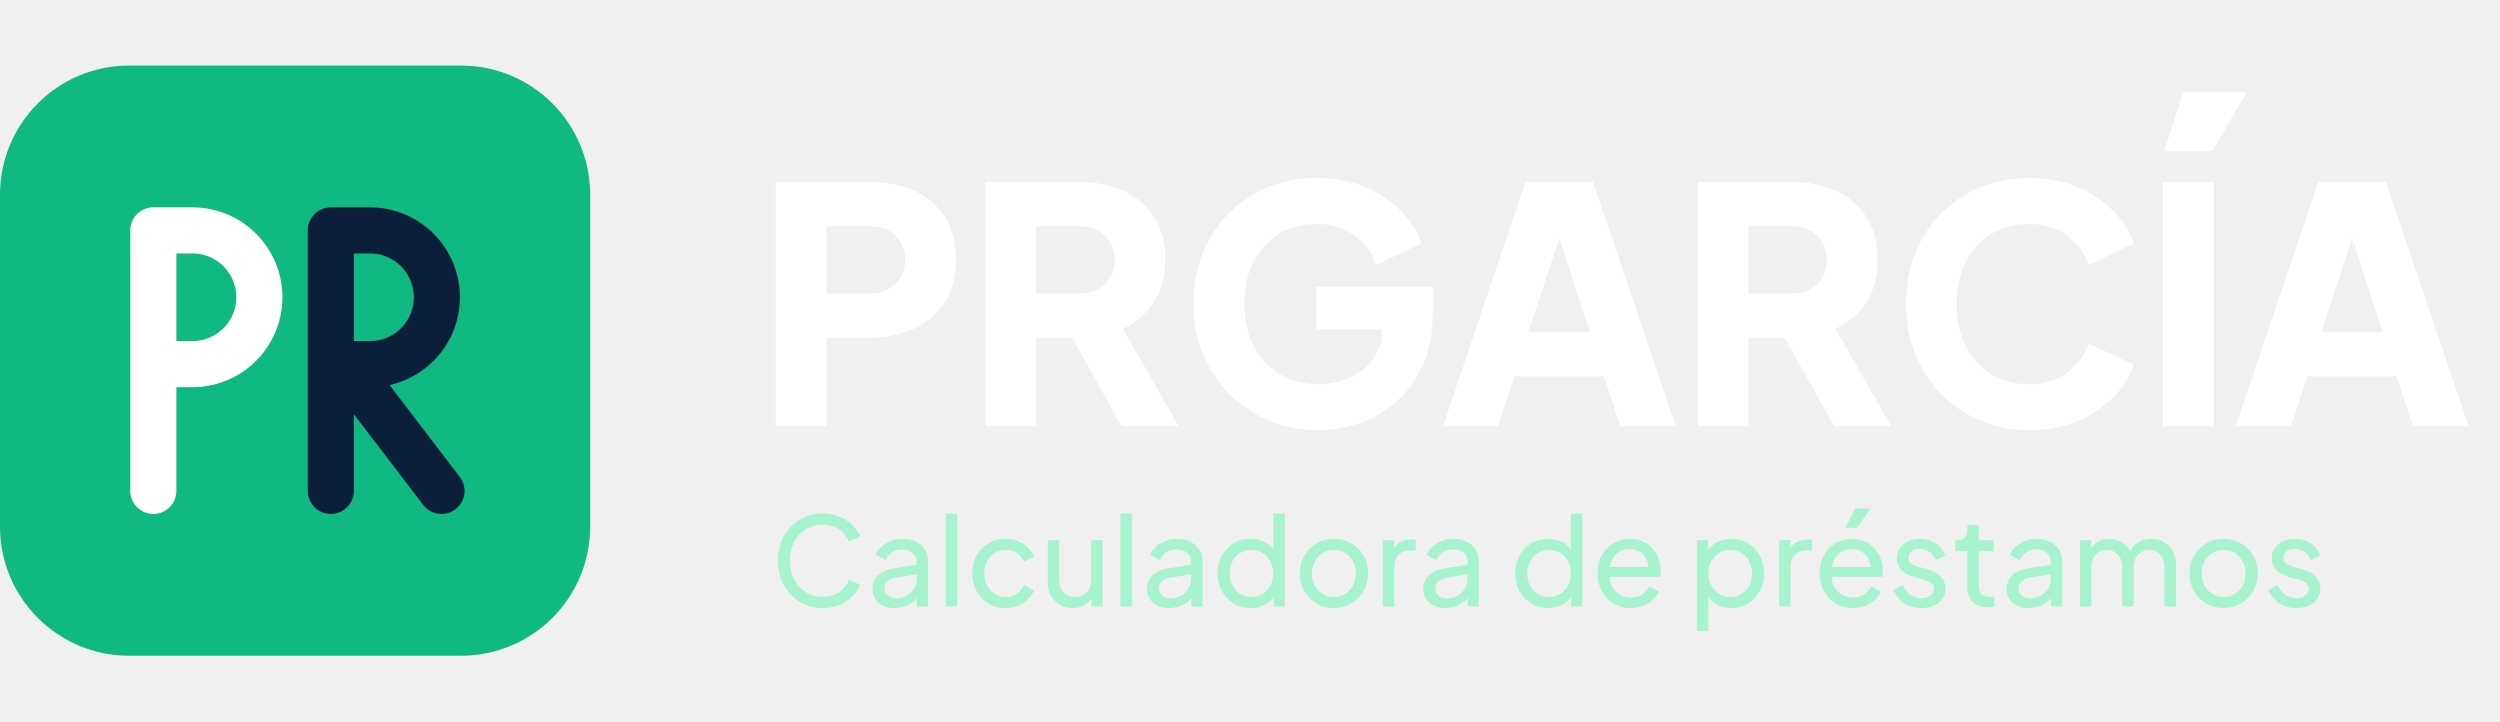
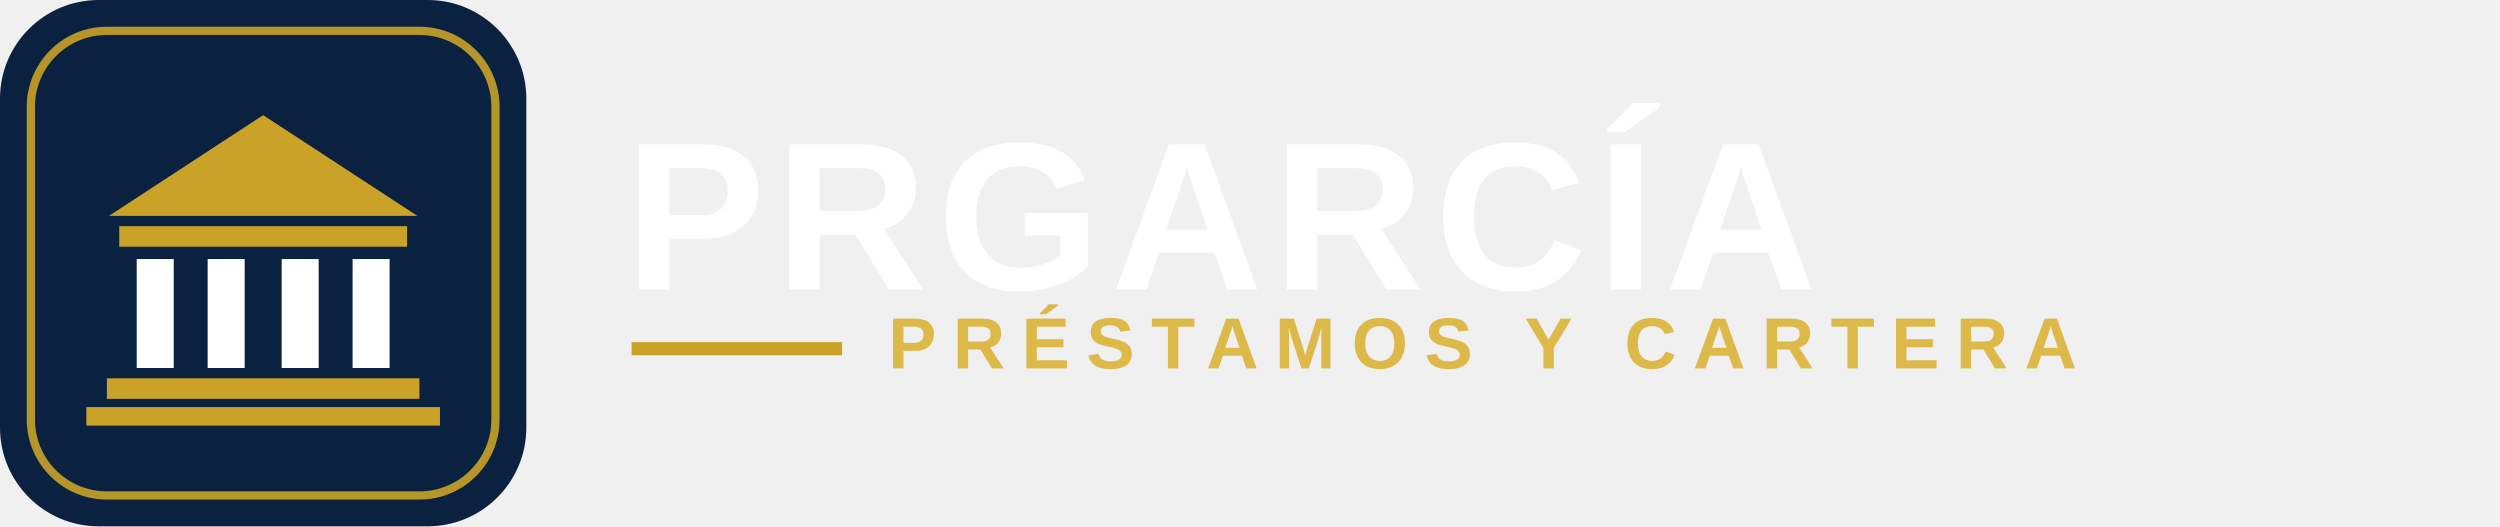
- <svg xmlns="http://www.w3.org/2000/svg" viewBox="0 0 305 88" width="305" height="88">
-   <g transform="translate(0,8) scale(0.140625)">
-     <rect width="512" height="512" rx="112" fill="#10B981" />
-     <path d="M133.0 369.0V143.0H167.0A58 58 0 0 1 167.0 259.0H133.0" stroke="#FFFFFF" fill="none" stroke-width="40" stroke-linecap="round" stroke-linejoin="round" />
-     <path d="M287.0 369.0V143.0H321.0A58 58 0 0 1 321.0 259.0H287.0" stroke="#0B1F3A" fill="none" stroke-width="40" stroke-linecap="round" stroke-linejoin="round" />
-     <path d="M298.9 259.0L383.0 369.0" stroke="#0B1F3A" fill="none" stroke-width="40" stroke-linecap="round" stroke-linejoin="round" />
+ <svg xmlns="http://www.w3.org/2000/svg" viewBox="0 0 760 160" width="760" height="160">
+   <g transform="scale(0.3125)">
+     <rect width="512" height="512" rx="96" fill="#0B2140" />
+     <rect x="30" y="30" width="452" height="452" rx="74" fill="none" stroke="#C9A227" stroke-width="8" opacity="0.9" />
+     <path d="M106 210 256 112 406 210Z" fill="#C9A227" />
+     <rect x="116" y="220" width="280" height="20" fill="#C9A227" />
+     <rect x="133" y="252" width="36" height="106" fill="#FFFFFF" />
+     <rect x="202" y="252" width="36" height="106" fill="#FFFFFF" />
+     <rect x="274" y="252" width="36" height="106" fill="#FFFFFF" />
+     <rect x="343" y="252" width="36" height="106" fill="#FFFFFF" />
+     <rect x="104" y="368" width="304" height="20" fill="#C9A227" />
+     <rect x="84" y="396" width="344" height="18" fill="#C9A227" />
  </g>
-   <path d="M94.64 52.0V22.2H106.08Q109.16 22.2 111.54 23.28Q113.92 24.36 115.28 26.48Q116.64 28.6 116.64 31.72Q116.64 34.76 115.26 36.88Q113.88 39.0 111.5 40.1Q109.12 41.2 106.08 41.2H100.84V52.0ZM100.84 35.8H106.12Q107.44 35.8 108.4 35.28Q109.36 34.76 109.9 33.84Q110.44 32.92 110.44 31.72Q110.44 30.48 109.9 29.56Q109.36 28.64 108.4 28.12Q107.44 27.6 106.12 27.6H100.84ZM120.2 52.0V22.2H131.6Q134.68 22.2 137.06 23.28Q139.44 24.36 140.8 26.48Q142.16 28.6 142.16 31.72Q142.16 34.76 140.76 36.9Q139.36 39.04 137.0 40.12L143.8 52.0H136.84L130.8 41.2H126.4V52.0ZM126.4 35.8H131.64Q132.96 35.8 133.92 35.28Q134.88 34.76 135.42 33.84Q135.96 32.92 135.96 31.72Q135.96 30.48 135.42 29.56Q134.88 28.64 133.92 28.12Q132.96 27.6 131.64 27.6H126.4ZM160.8 52.48Q157.6 52.48 154.84 51.32Q152.08 50.16 150.0 48.08Q147.92 46.0 146.76 43.2Q145.6 40.4 145.6 37.08Q145.6 33.76 146.72 30.94Q147.84 28.12 149.88 26.06Q151.92 24.0 154.66 22.86Q157.4 21.72 160.64 21.72Q163.88 21.72 166.46 22.8Q169.04 23.88 170.84 25.68Q172.64 27.48 173.4 29.68L167.92 32.32Q167.16 30.16 165.26 28.74Q163.36 27.32 160.64 27.32Q158.0 27.32 156.0 28.56Q154.0 29.8 152.9 31.98Q151.8 34.16 151.8 37.08Q151.8 40.0 152.96 42.2Q154.12 44.4 156.14 45.64Q158.16 46.88 160.8 46.88Q162.84 46.88 164.62 46.1Q166.4 45.32 167.5 43.84Q168.6 42.36 168.6 40.28V40.2H160.64V35.0H174.8V38.16Q174.8 41.8 173.6 44.5Q172.4 47.2 170.38 48.98Q168.36 50.76 165.86 51.62Q163.36 52.48 160.8 52.48ZM176.04 52.0 186.12 22.2H194.36L204.44 52.0H197.68L195.68 45.92H184.76L182.76 52.0ZM186.48 40.52H193.96L190.24 29.04ZM207.12 52.0V22.2H218.52Q221.6 22.2 223.98 23.28Q226.36 24.36 227.72 26.48Q229.08 28.6 229.08 31.72Q229.08 34.76 227.68 36.9Q226.28 39.04 223.92 40.12L230.72 52.0H223.76L217.72 41.2H213.32V52.0ZM213.32 35.8H218.56Q219.88 35.8 220.84 35.28Q221.8 34.76 222.34 33.84Q222.88 32.92 222.88 31.72Q222.88 30.48 222.34 29.56Q221.8 28.64 220.84 28.12Q219.88 27.6 218.56 27.6H213.32ZM247.56 52.48Q244.36 52.48 241.62 51.32Q238.88 50.16 236.84 48.08Q234.8 46.0 233.66 43.2Q232.52 40.4 232.52 37.08Q232.52 33.76 233.64 30.94Q234.76 28.12 236.8 26.06Q238.84 24.0 241.58 22.86Q244.32 21.72 247.56 21.72Q250.8 21.72 253.38 22.8Q255.96 23.88 257.76 25.68Q259.56 27.48 260.32 29.68L254.84 32.32Q254.08 30.16 252.18 28.74Q250.28 27.32 247.56 27.32Q244.92 27.32 242.92 28.56Q240.92 29.8 239.82 31.98Q238.72 34.16 238.72 37.08Q238.72 40.0 239.82 42.2Q240.92 44.4 242.92 45.64Q244.92 46.88 247.56 46.88Q250.28 46.88 252.18 45.46Q254.08 44.04 254.84 41.88L260.32 44.52Q259.56 46.72 257.76 48.52Q255.96 50.32 253.38 51.4Q250.8 52.48 247.56 52.48ZM263.88 52.0V22.2H270.08V52.0ZM264.04 18.44 266.36 11.24H274.08L269.92 18.44ZM272.76 52.0 282.84 22.2H291.08L301.16 52.0H294.4L292.4 45.92H281.48L279.48 52.0ZM283.2 40.52H290.68L286.96 29.04Z" fill="#FFFFFF" />
-   <path d="M100.39 74.18Q99.205 74.18 98.207 73.752Q97.21 73.325 96.468 72.545Q95.725 71.765 95.32 70.715Q94.915 69.665 94.915 68.42Q94.915 67.16 95.32 66.11Q95.725 65.06 96.46 64.28Q97.195 63.5 98.2 63.072Q99.205 62.645 100.39 62.645Q101.545 62.645 102.468 63.05Q103.39 63.455 104.028 64.1Q104.665 64.745 104.935 65.48L103.585 66.095Q103.195 65.165 102.37 64.588Q101.545 64.01 100.39 64.01Q99.22 64.01 98.312 64.565Q97.405 65.12 96.895 66.11Q96.385 67.1 96.385 68.42Q96.385 69.725 96.895 70.715Q97.405 71.705 98.312 72.26Q99.22 72.815 100.39 72.815Q101.545 72.815 102.37 72.237Q103.195 71.66 103.585 70.73L104.935 71.345Q104.665 72.08 104.028 72.725Q103.39 73.37 102.468 73.775Q101.545 74.18 100.39 74.18ZM109.135 74.18Q108.34 74.18 107.733 73.888Q107.125 73.595 106.78 73.078Q106.435 72.56 106.435 71.885Q106.435 71.24 106.713 70.722Q106.99 70.205 107.583 69.845Q108.175 69.485 109.075 69.335L111.835 68.885V68.51Q111.835 67.85 111.347 67.438Q110.86 67.025 110.065 67.025Q109.375 67.025 108.843 67.377Q108.31 67.73 108.055 68.315L106.84 67.685Q107.065 67.13 107.56 66.688Q108.055 66.245 108.715 65.99Q109.375 65.735 110.095 65.735Q111.025 65.735 111.73 66.088Q112.435 66.44 112.833 67.062Q113.23 67.685 113.23 68.51V74.0H111.865V72.95Q111.67 73.19 111.43 73.4Q110.995 73.76 110.41 73.97Q109.825 74.18 109.135 74.18ZM111.835 70.055 109.39 70.46Q108.61 70.595 108.257 70.955Q107.905 71.315 107.905 71.84Q107.905 72.335 108.303 72.665Q108.7 72.995 109.3 72.995Q110.065 72.995 110.627 72.672Q111.19 72.35 111.513 71.795Q111.835 71.24 111.835 70.565ZM115.39 74.0V62.645H116.785V74.0ZM122.695 74.18Q121.51 74.18 120.588 73.625Q119.665 73.07 119.14 72.11Q118.615 71.15 118.615 69.95Q118.615 68.735 119.14 67.79Q119.665 66.845 120.588 66.29Q121.51 65.735 122.695 65.735Q123.49 65.735 124.18 66.02Q124.87 66.305 125.395 66.785Q125.92 67.265 126.16 67.91L124.915 68.51Q124.63 67.88 124.045 67.482Q123.46 67.085 122.695 67.085Q121.96 67.085 121.368 67.46Q120.775 67.835 120.43 68.48Q120.085 69.125 120.085 69.965Q120.085 70.775 120.43 71.428Q120.775 72.08 121.368 72.455Q121.96 72.83 122.695 72.83Q123.46 72.83 124.045 72.433Q124.63 72.035 124.915 71.375L126.16 72.005Q125.92 72.635 125.395 73.123Q124.87 73.61 124.18 73.895Q123.49 74.18 122.695 74.18ZM130.855 74.18Q129.985 74.18 129.288 73.775Q128.59 73.37 128.208 72.643Q127.825 71.915 127.825 70.97V65.915H129.22V70.82Q129.22 71.42 129.468 71.87Q129.715 72.32 130.158 72.575Q130.6 72.83 131.17 72.83Q131.74 72.83 132.183 72.575Q132.625 72.32 132.873 71.84Q133.12 71.36 133.12 70.7V65.915H134.53V74.0H133.165V73.025Q132.88 73.46 132.43 73.745Q131.74 74.18 130.855 74.18ZM136.69 74.0V62.645H138.085V74.0ZM142.615 74.18Q141.82 74.18 141.213 73.888Q140.605 73.595 140.26 73.078Q139.915 72.56 139.915 71.885Q139.915 71.24 140.193 70.722Q140.47 70.205 141.063 69.845Q141.655 69.485 142.555 69.335L145.315 68.885V68.51Q145.315 67.85 144.828 67.438Q144.34 67.025 143.545 67.025Q142.855 67.025 142.323 67.377Q141.79 67.73 141.535 68.315L140.32 67.685Q140.545 67.13 141.04 66.688Q141.535 66.245 142.195 65.99Q142.855 65.735 143.575 65.735Q144.505 65.735 145.21 66.088Q145.915 66.44 146.312 67.062Q146.71 67.685 146.71 68.51V74.0H145.345V72.95Q145.15 73.19 144.91 73.4Q144.475 73.76 143.89 73.97Q143.305 74.18 142.615 74.18ZM145.315 70.055 142.87 70.46Q142.09 70.595 141.738 70.955Q141.385 71.315 141.385 71.84Q141.385 72.335 141.783 72.665Q142.18 72.995 142.78 72.995Q143.545 72.995 144.108 72.672Q144.67 72.35 144.993 71.795Q145.315 71.24 145.315 70.565ZM152.545 74.18Q151.405 74.18 150.498 73.625Q149.59 73.07 149.065 72.11Q148.54 71.15 148.54 69.965Q148.54 68.75 149.065 67.797Q149.59 66.845 150.498 66.29Q151.405 65.735 152.545 65.735Q153.55 65.735 154.33 66.155Q154.93 66.485 155.335 66.995V62.645H156.745V74.0H155.38V72.815Q154.975 73.4 154.345 73.745Q153.535 74.18 152.545 74.18ZM152.665 72.83Q153.43 72.83 154.03 72.455Q154.63 72.08 154.983 71.428Q155.335 70.775 155.335 69.965Q155.335 69.14 154.983 68.487Q154.63 67.835 154.03 67.46Q153.43 67.085 152.665 67.085Q151.915 67.085 151.308 67.468Q150.7 67.85 150.355 68.487Q150.01 69.125 150.01 69.965Q150.01 70.775 150.355 71.428Q150.7 72.08 151.3 72.455Q151.9 72.83 152.665 72.83ZM162.745 74.18Q161.575 74.18 160.63 73.632Q159.685 73.085 159.13 72.125Q158.575 71.165 158.575 69.95Q158.575 68.735 159.123 67.79Q159.67 66.845 160.615 66.29Q161.56 65.735 162.745 65.735Q163.915 65.735 164.86 66.282Q165.805 66.83 166.353 67.775Q166.9 68.72 166.9 69.95Q166.9 71.18 166.33 72.132Q165.76 73.085 164.823 73.632Q163.885 74.18 162.745 74.18ZM162.745 72.83Q163.495 72.83 164.103 72.455Q164.71 72.08 165.062 71.42Q165.415 70.76 165.415 69.95Q165.415 69.125 165.062 68.487Q164.71 67.85 164.103 67.468Q163.495 67.085 162.745 67.085Q161.98 67.085 161.373 67.468Q160.765 67.85 160.405 68.487Q160.045 69.125 160.045 69.95Q160.045 70.76 160.405 71.42Q160.765 72.08 161.373 72.455Q161.98 72.83 162.745 72.83ZM168.715 74.0V65.915H170.08V66.89Q170.35 66.425 170.8 66.155Q171.385 65.825 172.225 65.825H172.72V67.145H172.015Q171.16 67.145 170.635 67.677Q170.11 68.21 170.11 69.185V74.0ZM176.335 74.18Q175.54 74.18 174.933 73.888Q174.325 73.595 173.98 73.078Q173.635 72.56 173.635 71.885Q173.635 71.24 173.913 70.722Q174.19 70.205 174.783 69.845Q175.375 69.485 176.275 69.335L179.035 68.885V68.51Q179.035 67.85 178.548 67.438Q178.06 67.025 177.265 67.025Q176.575 67.025 176.043 67.377Q175.51 67.73 175.255 68.315L174.04 67.685Q174.265 67.13 174.76 66.688Q175.255 66.245 175.915 65.99Q176.575 65.735 177.295 65.735Q178.225 65.735 178.93 66.088Q179.635 66.44 180.033 67.062Q180.43 67.685 180.43 68.51V74.0H179.065V72.95Q178.87 73.19 178.63 73.4Q178.195 73.76 177.61 73.97Q177.025 74.18 176.335 74.18ZM179.035 70.055 176.59 70.46Q175.81 70.595 175.458 70.955Q175.105 71.315 175.105 71.84Q175.105 72.335 175.502 72.665Q175.9 72.995 176.5 72.995Q177.265 72.995 177.828 72.672Q178.39 72.35 178.713 71.795Q179.035 71.24 179.035 70.565ZM188.86 74.18Q187.72 74.18 186.813 73.625Q185.905 73.07 185.38 72.11Q184.855 71.15 184.855 69.965Q184.855 68.75 185.38 67.797Q185.905 66.845 186.813 66.29Q187.72 65.735 188.86 65.735Q189.865 65.735 190.645 66.155Q191.245 66.485 191.65 66.995V62.645H193.06V74.0H191.695V72.815Q191.29 73.4 190.66 73.745Q189.85 74.18 188.86 74.18ZM188.98 72.83Q189.745 72.83 190.345 72.455Q190.945 72.08 191.298 71.428Q191.65 70.775 191.65 69.965Q191.65 69.14 191.298 68.487Q190.945 67.835 190.345 67.46Q189.745 67.085 188.98 67.085Q188.23 67.085 187.623 67.468Q187.015 67.85 186.67 68.487Q186.325 69.125 186.325 69.965Q186.325 70.775 186.67 71.428Q187.015 72.08 187.615 72.455Q188.215 72.83 188.98 72.83ZM198.94 74.18Q197.77 74.18 196.855 73.625Q195.94 73.07 195.415 72.102Q194.89 71.135 194.89 69.935Q194.89 68.72 195.408 67.775Q195.925 66.83 196.817 66.282Q197.71 65.735 198.82 65.735Q199.72 65.735 200.418 66.058Q201.115 66.38 201.603 66.927Q202.09 67.475 202.353 68.172Q202.615 68.87 202.615 69.62Q202.615 69.785 202.593 69.987Q202.57 70.19 202.54 70.37H196.36Q196.39 71.0 196.645 71.495Q196.975 72.17 197.598 72.537Q198.22 72.905 198.955 72.905Q199.765 72.905 200.32 72.53Q200.875 72.155 201.22 71.57L202.39 72.17Q202.15 72.725 201.648 73.183Q201.145 73.64 200.463 73.91Q199.78 74.18 198.94 74.18ZM196.39 69.17H201.115Q201.1 68.705 200.92 68.315Q200.635 67.7 200.08 67.34Q199.525 66.98 198.82 66.98Q198.115 66.98 197.53 67.34Q196.945 67.7 196.63 68.36Q196.45 68.735 196.39 69.17ZM207.025 77.0V65.915H208.39V67.055Q208.81 66.515 209.44 66.155Q210.22 65.735 211.225 65.735Q212.365 65.735 213.273 66.29Q214.18 66.845 214.705 67.797Q215.23 68.75 215.23 69.965Q215.23 71.15 214.705 72.11Q214.18 73.07 213.273 73.625Q212.365 74.18 211.21 74.18Q210.235 74.18 209.44 73.745Q208.825 73.415 208.42 72.875V77.0ZM211.105 72.83Q211.87 72.83 212.47 72.455Q213.07 72.08 213.408 71.428Q213.745 70.775 213.745 69.965Q213.745 69.125 213.408 68.487Q213.07 67.85 212.47 67.468Q211.87 67.085 211.105 67.085Q210.34 67.085 209.733 67.46Q209.125 67.835 208.773 68.487Q208.42 69.14 208.42 69.965Q208.42 70.775 208.773 71.428Q209.125 72.08 209.733 72.455Q210.34 72.83 211.105 72.83ZM217.06 74.0V65.915H218.425V66.89Q218.695 66.425 219.145 66.155Q219.73 65.825 220.57 65.825H221.065V67.145H220.36Q219.505 67.145 218.98 67.677Q218.455 68.21 218.455 69.185V74.0ZM226.03 74.18Q224.86 74.18 223.945 73.625Q223.03 73.07 222.505 72.102Q221.98 71.135 221.98 69.935Q221.98 68.72 222.498 67.775Q223.015 66.83 223.908 66.282Q224.8 65.735 225.91 65.735Q226.81 65.735 227.508 66.058Q228.205 66.38 228.692 66.927Q229.18 67.475 229.442 68.172Q229.705 68.87 229.705 69.62Q229.705 69.785 229.683 69.987Q229.66 70.19 229.63 70.37H223.45Q223.48 71.0 223.735 71.495Q224.065 72.17 224.688 72.537Q225.31 72.905 226.045 72.905Q226.855 72.905 227.41 72.53Q227.965 72.155 228.31 71.57L229.48 72.17Q229.24 72.725 228.738 73.183Q228.235 73.64 227.553 73.91Q226.87 74.18 226.03 74.18ZM223.48 69.17H228.205Q228.19 68.705 228.01 68.315Q227.725 67.7 227.17 67.34Q226.615 66.98 225.91 66.98Q225.205 66.98 224.62 67.34Q224.035 67.7 223.72 68.36Q223.54 68.735 223.48 69.17ZM225.145 64.4 226.33 62.03H228.22L226.54 64.4ZM234.415 74.18Q233.2 74.18 232.3 73.58Q231.4 72.98 231.025 71.96L232.135 71.42Q232.48 72.14 233.08 72.56Q233.68 72.98 234.415 72.98Q235.075 72.98 235.51 72.665Q235.945 72.35 235.945 71.84Q235.945 71.48 235.743 71.263Q235.54 71.045 235.255 70.918Q234.97 70.79 234.73 70.73L233.515 70.385Q232.42 70.07 231.918 69.485Q231.415 68.9 231.415 68.12Q231.415 67.4 231.783 66.868Q232.15 66.335 232.788 66.035Q233.425 65.735 234.22 65.735Q235.285 65.735 236.133 66.275Q236.98 66.815 237.34 67.79L236.2 68.315Q235.93 67.685 235.39 67.317Q234.85 66.95 234.175 66.95Q233.56 66.95 233.2 67.257Q232.84 67.565 232.84 68.03Q232.84 68.375 233.02 68.593Q233.2 68.81 233.455 68.922Q233.71 69.035 233.95 69.11L235.27 69.5Q236.26 69.785 236.808 70.385Q237.355 70.985 237.355 71.825Q237.355 72.5 236.98 73.04Q236.605 73.58 235.945 73.88Q235.285 74.18 234.415 74.18ZM242.47 74.09Q241.285 74.09 240.648 73.415Q240.01 72.74 240.01 71.51V67.25H238.54V65.915H238.84Q239.38 65.915 239.695 65.585Q240.01 65.255 240.01 64.715V64.055H241.405V65.915H243.22V67.25H241.405V71.465Q241.405 71.87 241.533 72.17Q241.66 72.47 241.96 72.642Q242.26 72.815 242.755 72.815Q242.86 72.815 243.018 72.8Q243.175 72.785 243.31 72.77V74.0Q243.115 74.045 242.875 74.067Q242.635 74.09 242.47 74.09ZM247.495 74.18Q246.7 74.18 246.093 73.888Q245.485 73.595 245.14 73.078Q244.795 72.56 244.795 71.885Q244.795 71.24 245.073 70.722Q245.35 70.205 245.943 69.845Q246.535 69.485 247.435 69.335L250.195 68.885V68.51Q250.195 67.85 249.708 67.438Q249.22 67.025 248.425 67.025Q247.735 67.025 247.203 67.377Q246.67 67.73 246.415 68.315L245.2 67.685Q245.425 67.13 245.92 66.688Q246.415 66.245 247.075 65.99Q247.735 65.735 248.455 65.735Q249.385 65.735 250.09 66.088Q250.795 66.44 251.192 67.062Q251.59 67.685 251.59 68.51V74.0H250.225V72.95Q250.03 73.19 249.79 73.4Q249.355 73.76 248.77 73.97Q248.185 74.18 247.495 74.18ZM250.195 70.055 247.75 70.46Q246.97 70.595 246.618 70.955Q246.265 71.315 246.265 71.84Q246.265 72.335 246.663 72.665Q247.06 72.995 247.66 72.995Q248.425 72.995 248.988 72.672Q249.55 72.35 249.873 71.795Q250.195 71.24 250.195 70.565ZM253.75 74.0V65.915H255.115V66.905Q255.4 66.425 255.88 66.14Q256.54 65.735 257.365 65.735Q258.31 65.735 259.075 66.26Q259.615 66.635 259.915 67.19Q260.23 66.575 260.785 66.215Q261.535 65.735 262.45 65.735Q263.29 65.735 263.973 66.125Q264.655 66.515 265.06 67.205Q265.465 67.895 265.465 68.765V74.0H264.055V69.215Q264.055 68.54 263.815 68.075Q263.575 67.61 263.163 67.347Q262.75 67.085 262.195 67.085Q261.655 67.085 261.228 67.347Q260.8 67.61 260.553 68.083Q260.305 68.555 260.305 69.215V74.0H258.895V69.215Q258.895 68.54 258.655 68.075Q258.415 67.61 258.003 67.347Q257.59 67.085 257.035 67.085Q256.495 67.085 256.067 67.347Q255.64 67.61 255.393 68.083Q255.145 68.555 255.145 69.215V74.0ZM271.285 74.18Q270.115 74.18 269.17 73.632Q268.225 73.085 267.67 72.125Q267.115 71.165 267.115 69.95Q267.115 68.735 267.663 67.79Q268.21 66.845 269.155 66.29Q270.1 65.735 271.285 65.735Q272.455 65.735 273.4 66.282Q274.345 66.83 274.893 67.775Q275.44 68.72 275.44 69.95Q275.44 71.18 274.87 72.132Q274.3 73.085 273.363 73.632Q272.425 74.18 271.285 74.18ZM271.285 72.83Q272.035 72.83 272.643 72.455Q273.25 72.08 273.602 71.42Q273.955 70.76 273.955 69.95Q273.955 69.125 273.602 68.487Q273.25 67.85 272.643 67.468Q272.035 67.085 271.285 67.085Q270.52 67.085 269.913 67.468Q269.305 67.85 268.945 68.487Q268.585 69.125 268.585 69.95Q268.585 70.76 268.945 71.42Q269.305 72.08 269.913 72.455Q270.52 72.83 271.285 72.83ZM280.15 74.18Q278.935 74.18 278.035 73.58Q277.135 72.98 276.76 71.96L277.87 71.42Q278.215 72.14 278.815 72.56Q279.415 72.98 280.15 72.98Q280.81 72.98 281.245 72.665Q281.68 72.35 281.68 71.84Q281.68 71.48 281.478 71.263Q281.275 71.045 280.99 70.918Q280.705 70.79 280.465 70.73L279.25 70.385Q278.155 70.07 277.653 69.485Q277.15 68.9 277.15 68.12Q277.15 67.4 277.518 66.868Q277.885 66.335 278.523 66.035Q279.16 65.735 279.955 65.735Q281.02 65.735 281.868 66.275Q282.715 66.815 283.075 67.79L281.935 68.315Q281.665 67.685 281.125 67.317Q280.585 66.95 279.91 66.95Q279.295 66.95 278.935 67.257Q278.575 67.565 278.575 68.03Q278.575 68.375 278.755 68.593Q278.935 68.81 279.19 68.922Q279.445 69.035 279.685 69.11L281.005 69.5Q281.995 69.785 282.543 70.385Q283.09 70.985 283.09 71.825Q283.09 72.5 282.715 73.04Q282.34 73.58 281.68 73.88Q281.02 74.18 280.15 74.18Z" fill="#A7F3D0" />
+   <text x="190" y="88" font-family="IBM Plex Sans, Arial, Helvetica, sans-serif" font-size="64" font-weight="700" letter-spacing="3" fill="#FFFFFF">PRGARCÍA</text>
+   <rect x="192" y="104" width="64" height="4" fill="#C9A227" />
+   <text x="270" y="112" font-family="IBM Plex Sans, Arial, Helvetica, sans-serif" font-size="22" font-weight="600" letter-spacing="5" fill="#DDB94A">PRÉSTAMOS Y CARTERA</text>
</svg>
